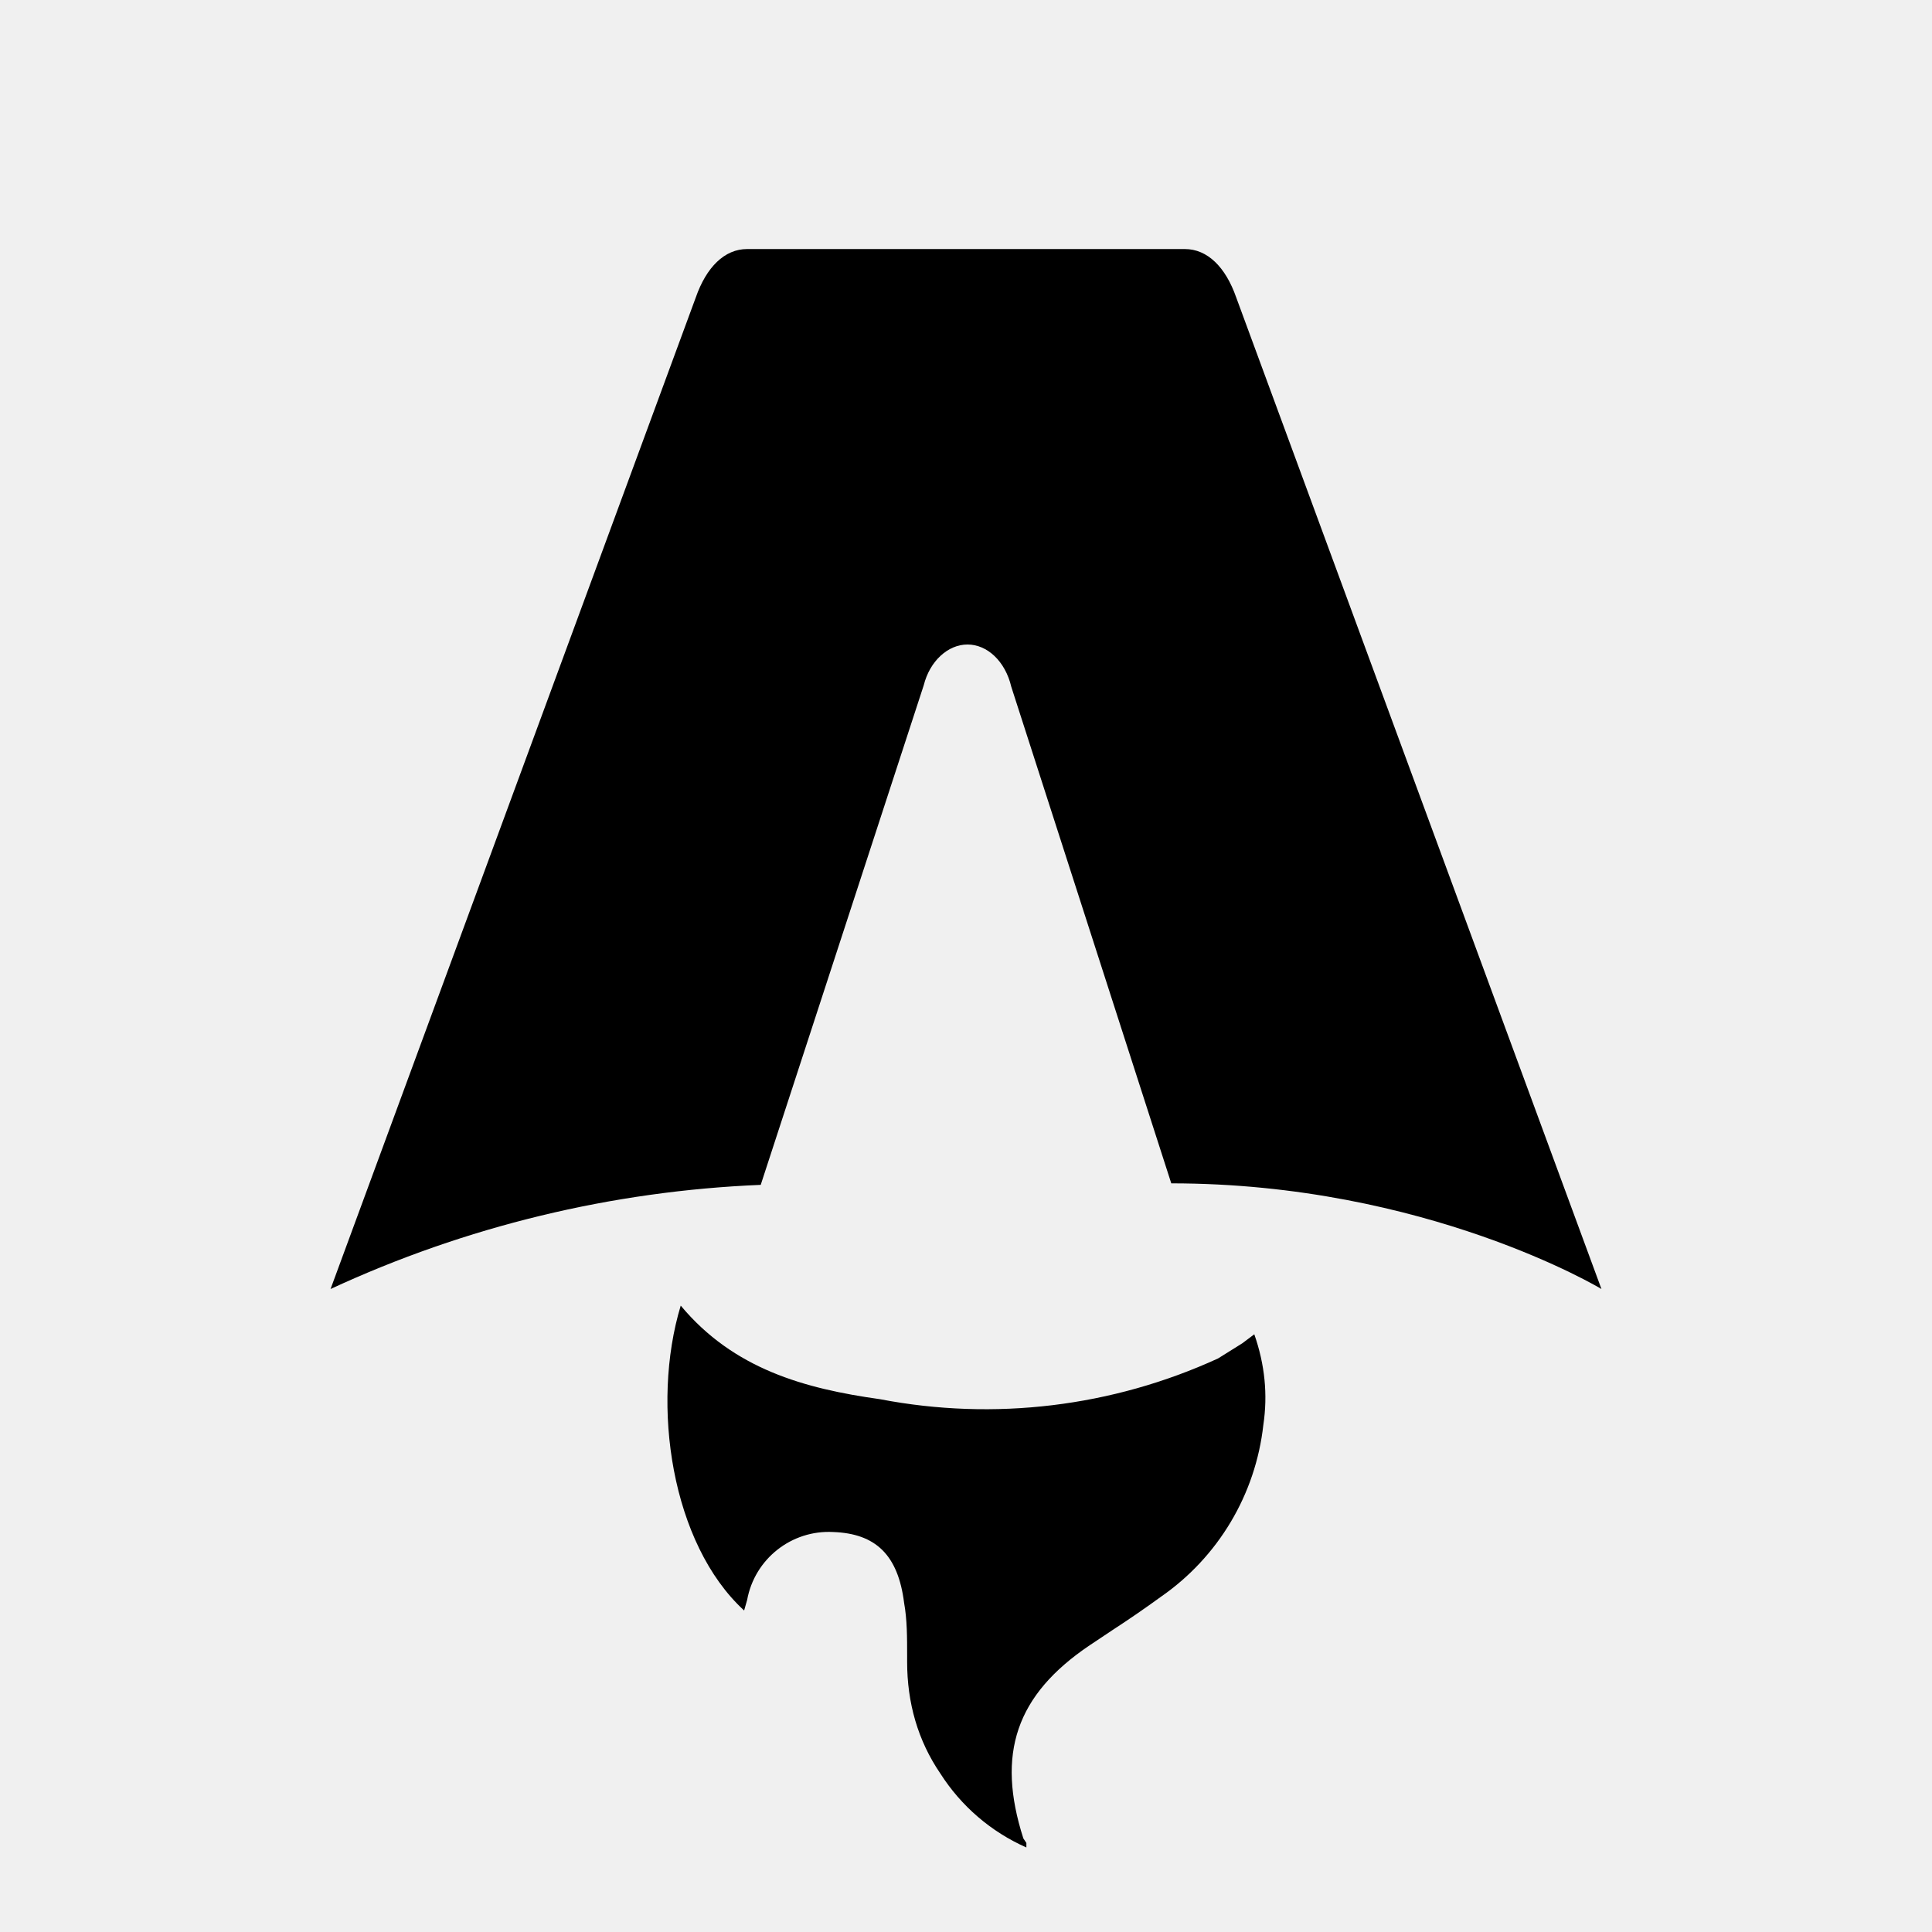
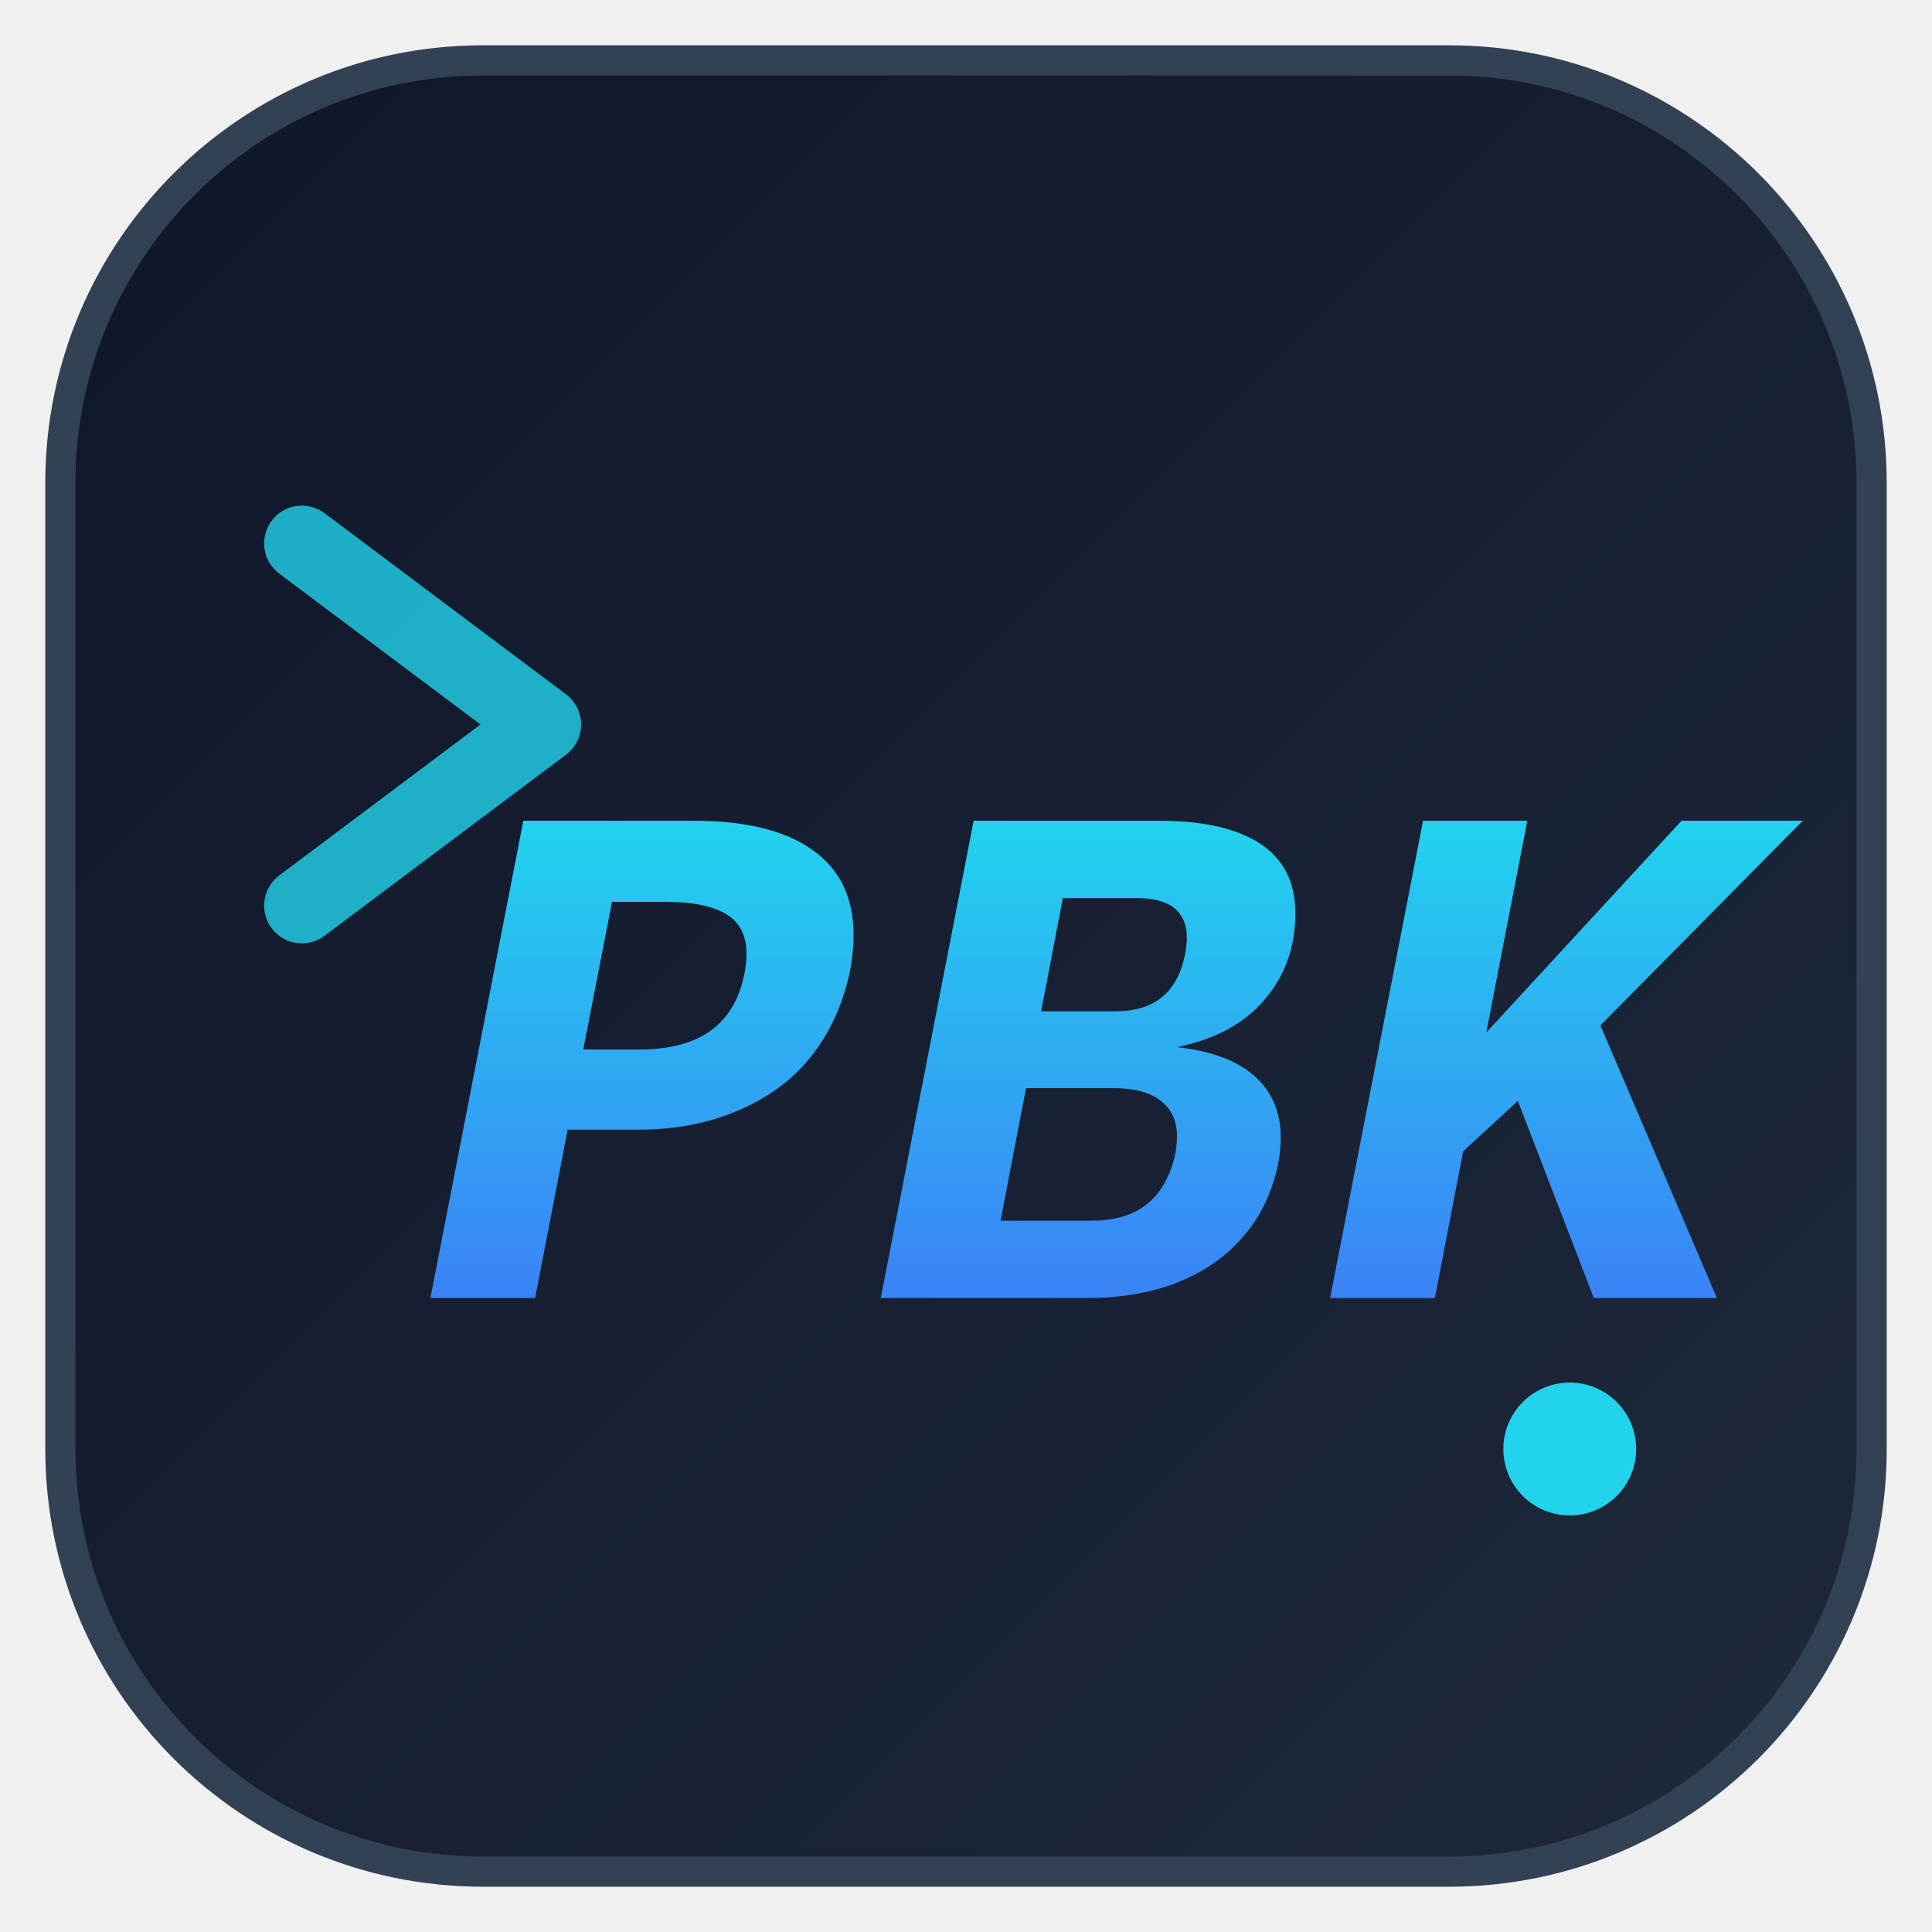
- <svg xmlns="http://www.w3.org/2000/svg" fill="none" viewBox="0 0 128 128">
-   <path d="M50.4 78.5a75.1 75.1 0 0 0-28.5 6.9l24.2-65.7c.7-2 1.9-3.2 3.4-3.2h29c1.5 0 2.7 1.2 3.4 3.2l24.2 65.7s-11.6-7-28.5-7L67 45.5c-.4-1.7-1.6-2.8-2.9-2.8-1.3 0-2.5 1.1-2.9 2.7L50.4 78.5Zm-1.1 28.2Zm-4.2-20.2c-2 6.6-.6 15.8 4.2 20.2a17.5 17.5 0 0 1 .2-.7 5.5 5.5 0 0 1 5.7-4.5c2.8.1 4.3 1.5 4.7 4.7.2 1.1.2 2.3.2 3.5v.4c0 2.7.7 5.2 2.2 7.4a13 13 0 0 0 5.7 4.9v-.3l-.2-.3c-1.8-5.6-.5-9.5 4.4-12.8l1.5-1a73 73 0 0 0 3.2-2.2 16 16 0 0 0 6.8-11.4c.3-2 .1-4-.6-6l-.8.6-1.6 1a37 37 0 0 1-22.4 2.7c-5-.7-9.7-2-13.2-6.2Z" />
-   <style>
-         path { fill: #000; }
-         @media (prefers-color-scheme: dark) {
-             path { fill: #FFF; }
-         }
-     </style>
+ <svg xmlns="http://www.w3.org/2000/svg" width="64" height="64" viewBox="0 0 64 64">
+   <defs>
+     <linearGradient id="tile" x1="0" y1="0" x2="1" y2="1">
+       <stop offset="0" stop-color="#0f172a" />
+       <stop offset="1" stop-color="#1e293b" />
+     </linearGradient>
+     <linearGradient id="letters" x1="0" y1="0" x2="0" y2="1">
+       <stop offset="0" stop-color="#22d3ee" />
+       <stop offset="1" stop-color="#3b82f6" />
+     </linearGradient>
+   </defs>
+   <rect x="2" y="2" width="60" height="60" rx="14" fill="url(#tile)" stroke="#334155" stroke-width="1" />
+   <path d="M10 18 L18 24 L10 30" fill="none" stroke="#22d3ee" stroke-width="2.5" stroke-linecap="round" stroke-linejoin="round" opacity="0.8" />
+   <text x="36" y="43" font-family="'Courier New', ui-monospace, 'SF Mono', Consolas, monospace" font-size="24" font-weight="700" font-style="italic" text-anchor="middle" letter-spacing="0.5" fill="url(#letters)">PBK</text>
+   <circle cx="52" cy="48" r="2.2" fill="#22d3ee" />
</svg>
